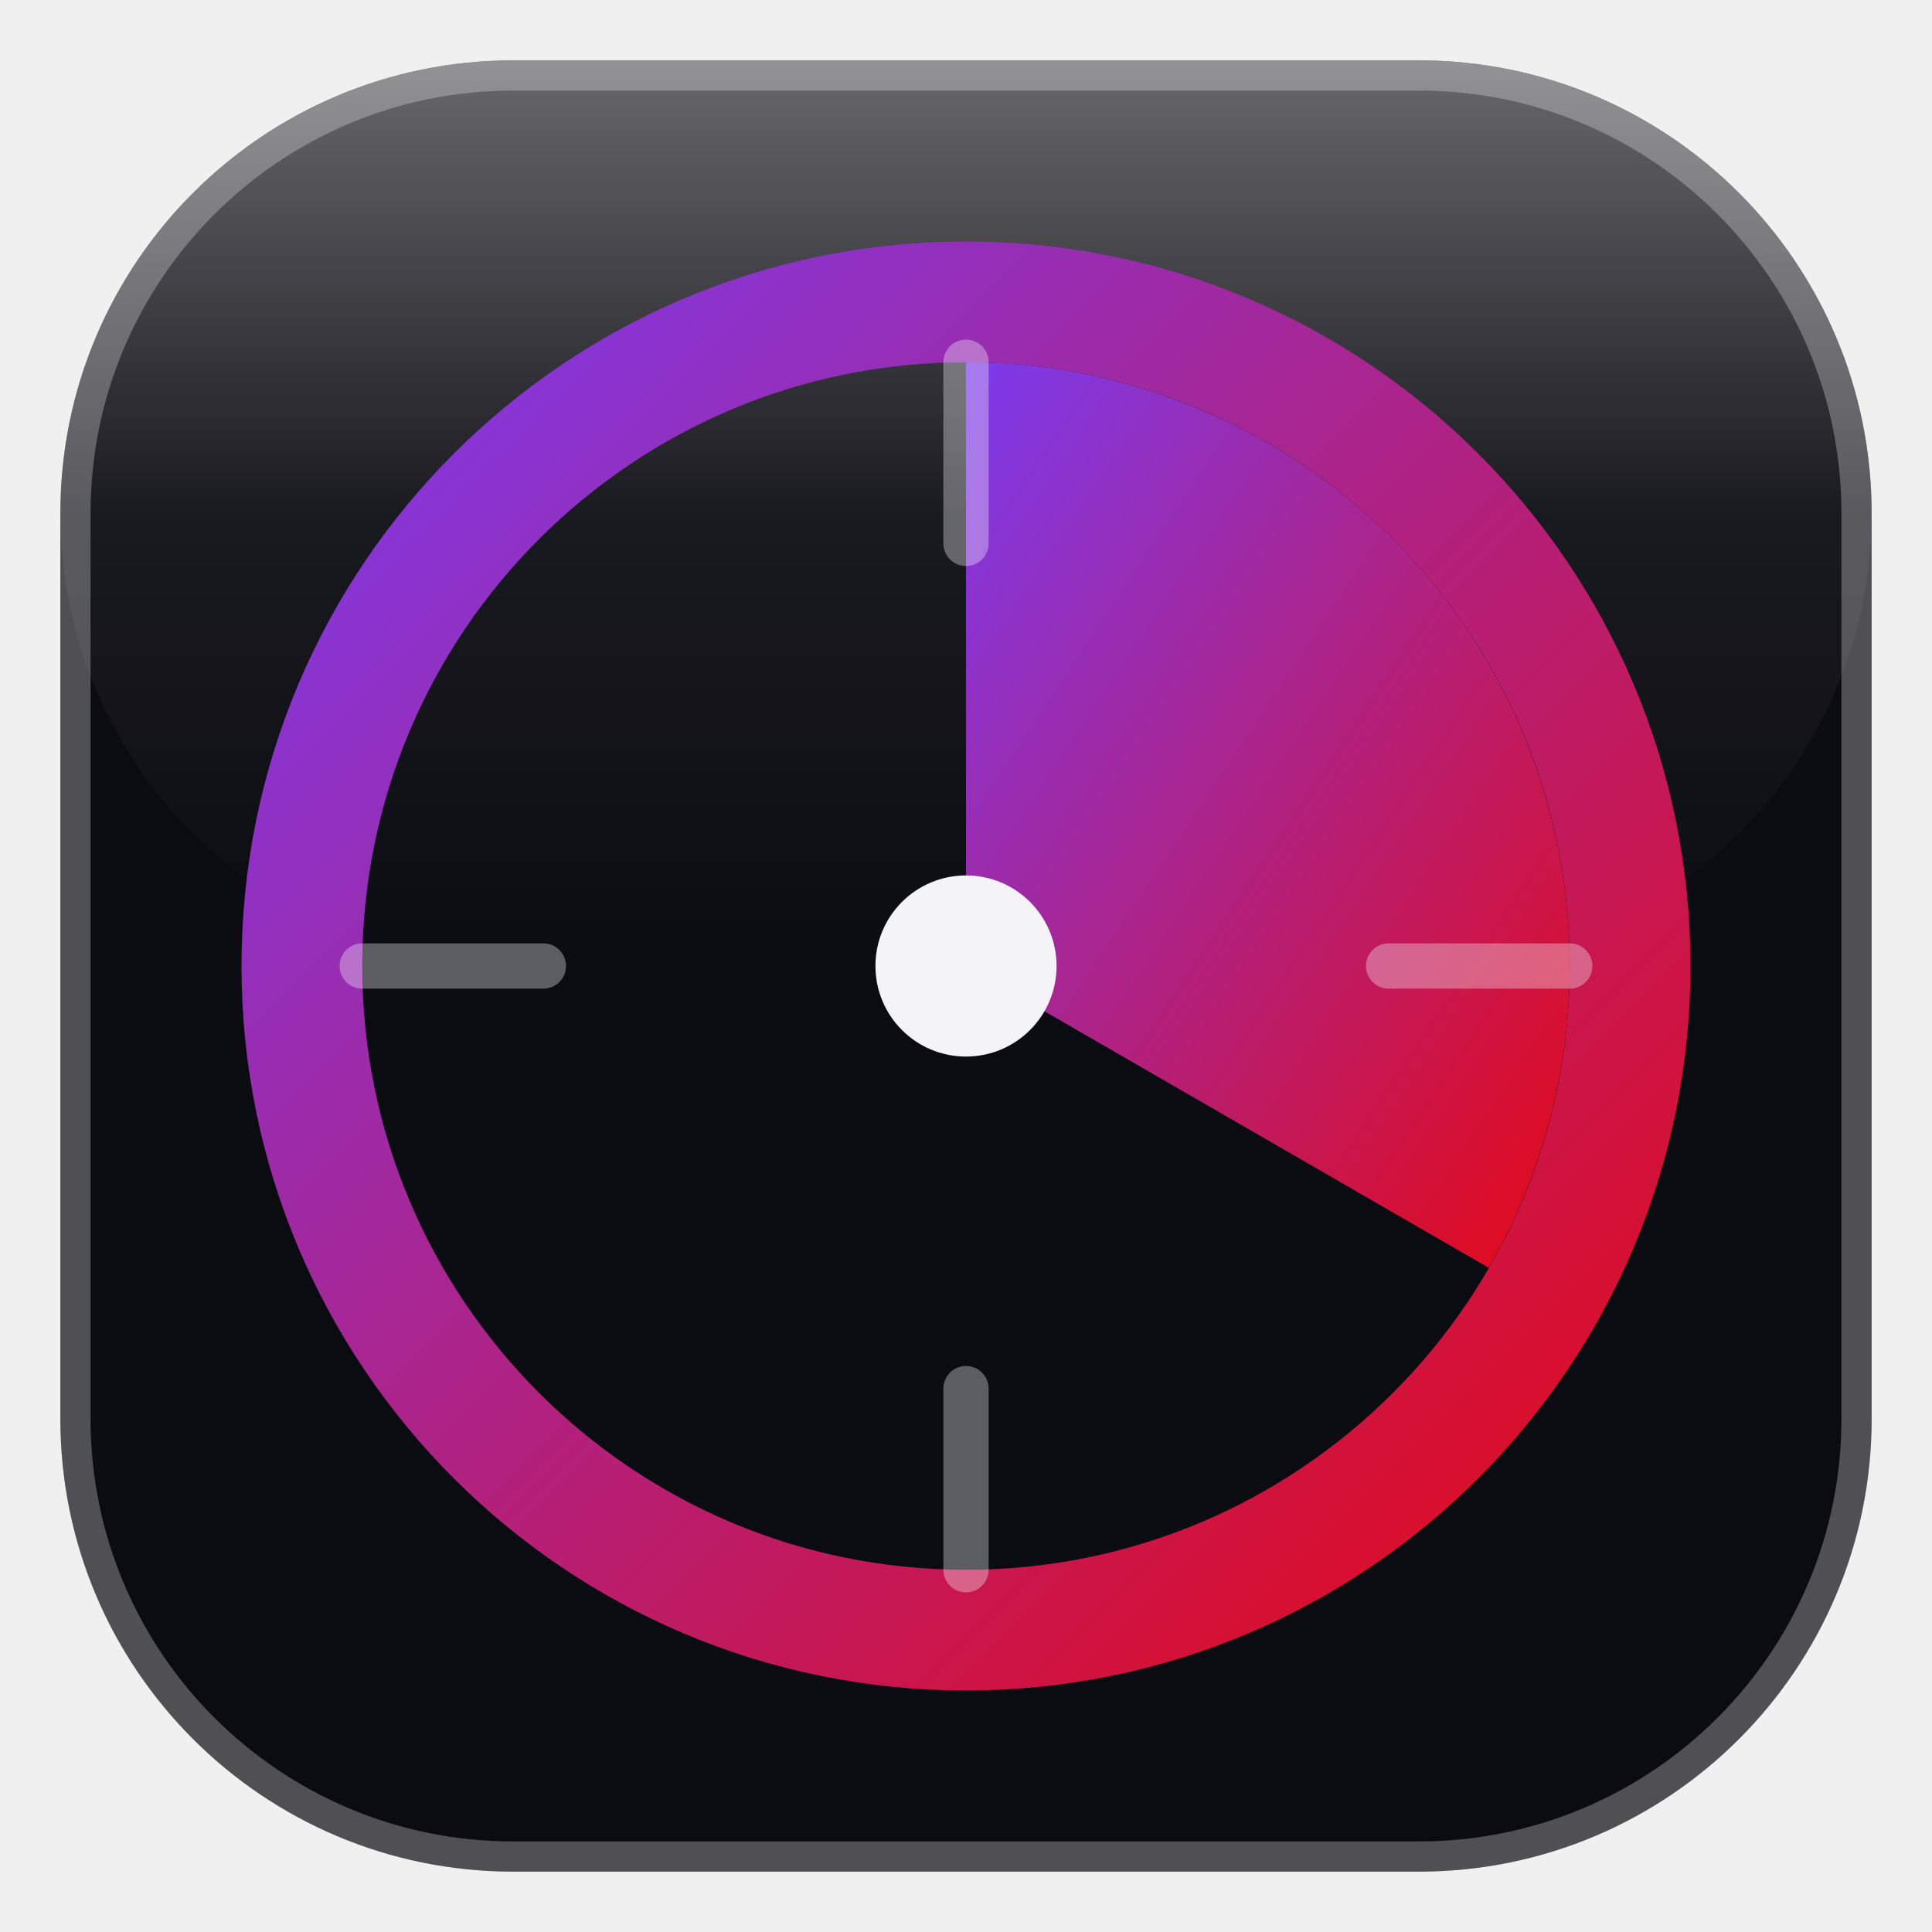
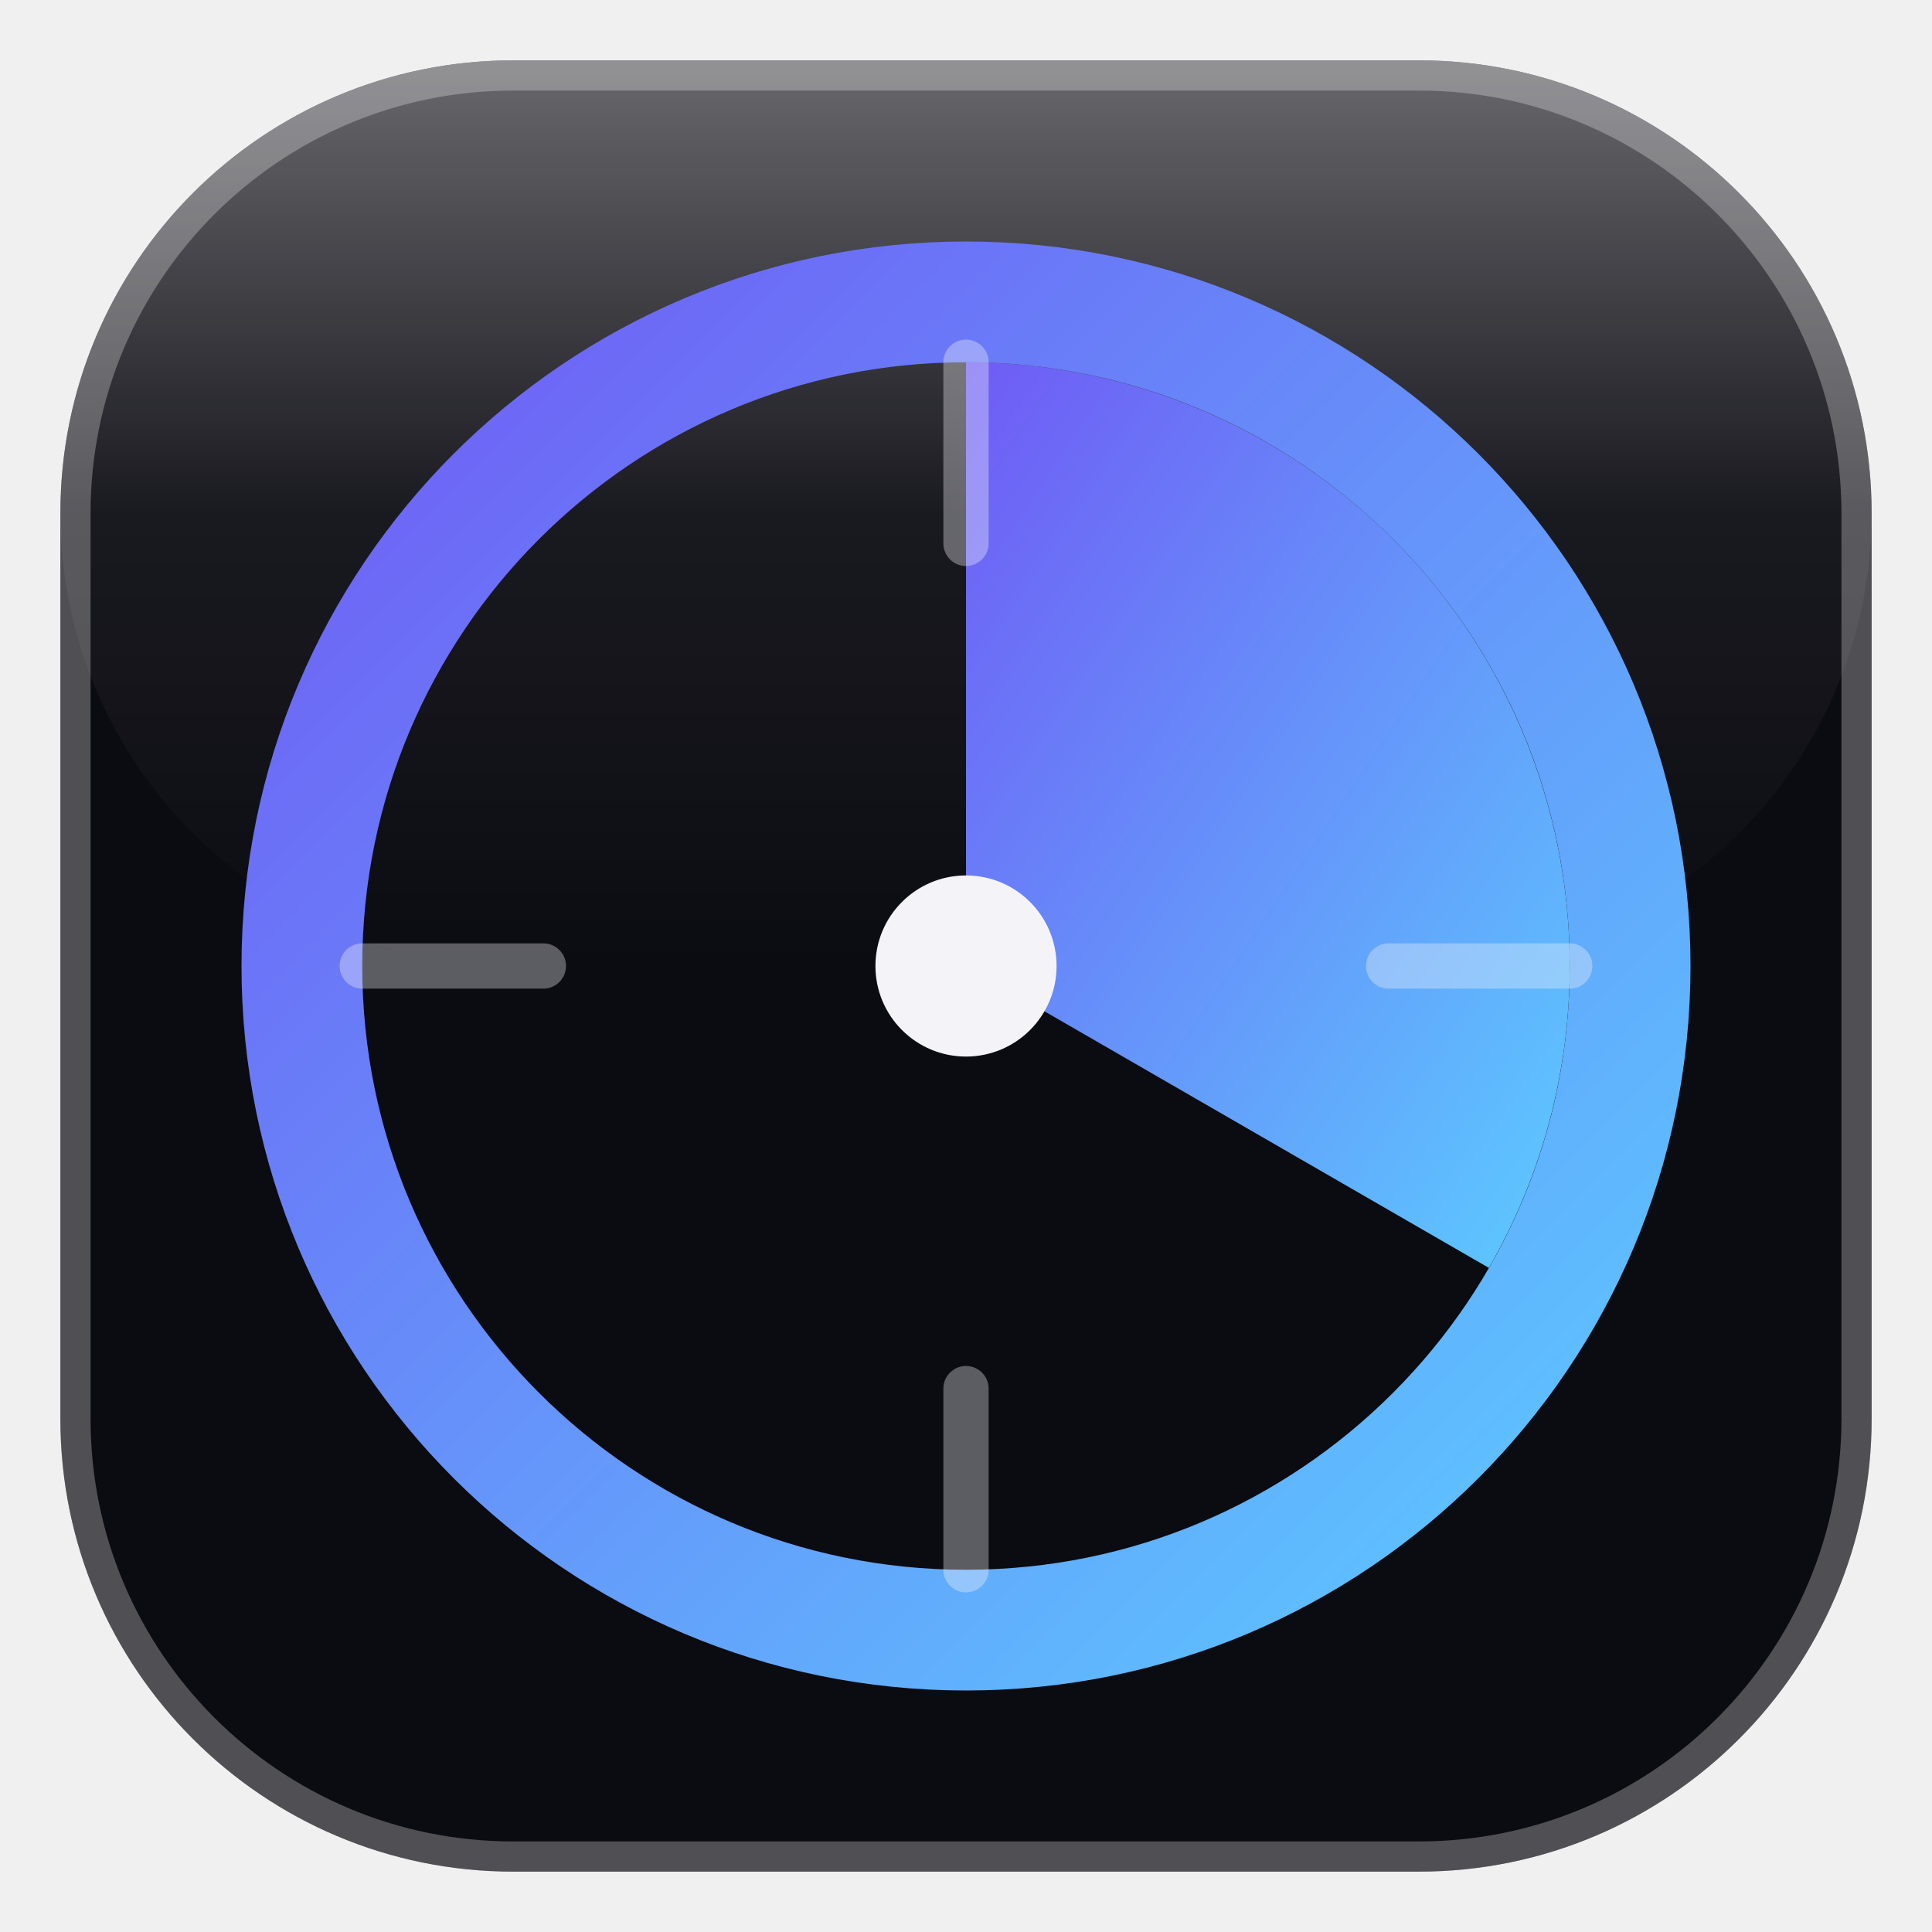
<svg xmlns="http://www.w3.org/2000/svg" viewBox="0 0 64 64" width="512" height="512" role="img" aria-labelledby="lf-title">
  <defs>
    <linearGradient id="lf-grad" x1="0" y1="0" x2="1" y2="1">
-       <stop offset="0" stop-color="#7c3aed" />
-       <stop offset="1" stop-color="#e50914" />
+       <stop offset="0" stop-color="#6f5bf5" />
+       <stop offset="1" stop-color="#5ccbff" />
    </linearGradient>
    <linearGradient id="lf-shine" x1="0" y1="0" x2="0" y2="1">
      <stop offset="0" stop-color="#fff" stop-opacity="0.38" />
      <stop offset="0.5" stop-color="#fff" stop-opacity="0.06" />
      <stop offset="1" stop-color="#fff" stop-opacity="0" />
    </linearGradient>
  </defs>
  <path d="M17 2h30a15 15 0 0 1 15 15v30a15 15 0 0 1 -15 15h-30a15 15 0 0 1 -15 -15v-30a15 15 0 0 1 15 -15z" fill="#0b0b12" />
  <path d="M17 2h30a15 15 0 0 1 15 15v0a15 15 0 0 1 -15 15h-30a15 15 0 0 1 -15 -15v-0a15 15 0 0 1 15 -15z" fill="url(#lf-shine)" />
  <path d="M17 2.5h30a14.5 14.5 0 0 1 14.5 14.5v30a14.5 14.5 0 0 1 -14.5 14.5h-30a14.5 14.5 0 0 1 -14.5 -14.5v-30a14.5 14.5 0 0 1 14.5 -14.5z" fill="none" stroke="#fff" stroke-opacity="0.28" />
  <path d="M32 32L32 12A20 20 0 0 1 49.32 42z" fill="url(#lf-grad)" />
  <path d="M10 32a22 22 0 1 0 44 0a22 22 0 1 0 -44 0z" fill="none" stroke="url(#lf-grad)" stroke-width="4" stroke-linejoin="round" stroke-linecap="round" />
  <path d="M32 12v6M32 46v6M12 32h6M46 32h6" fill="none" stroke="#f4f4f8" stroke-opacity="0.35" stroke-width="1.5" stroke-linecap="round" />
  <path d="M29 32a3 3 0 1 0 6 0a3 3 0 1 0 -6 0z" fill="#f4f4f8" />
</svg>
